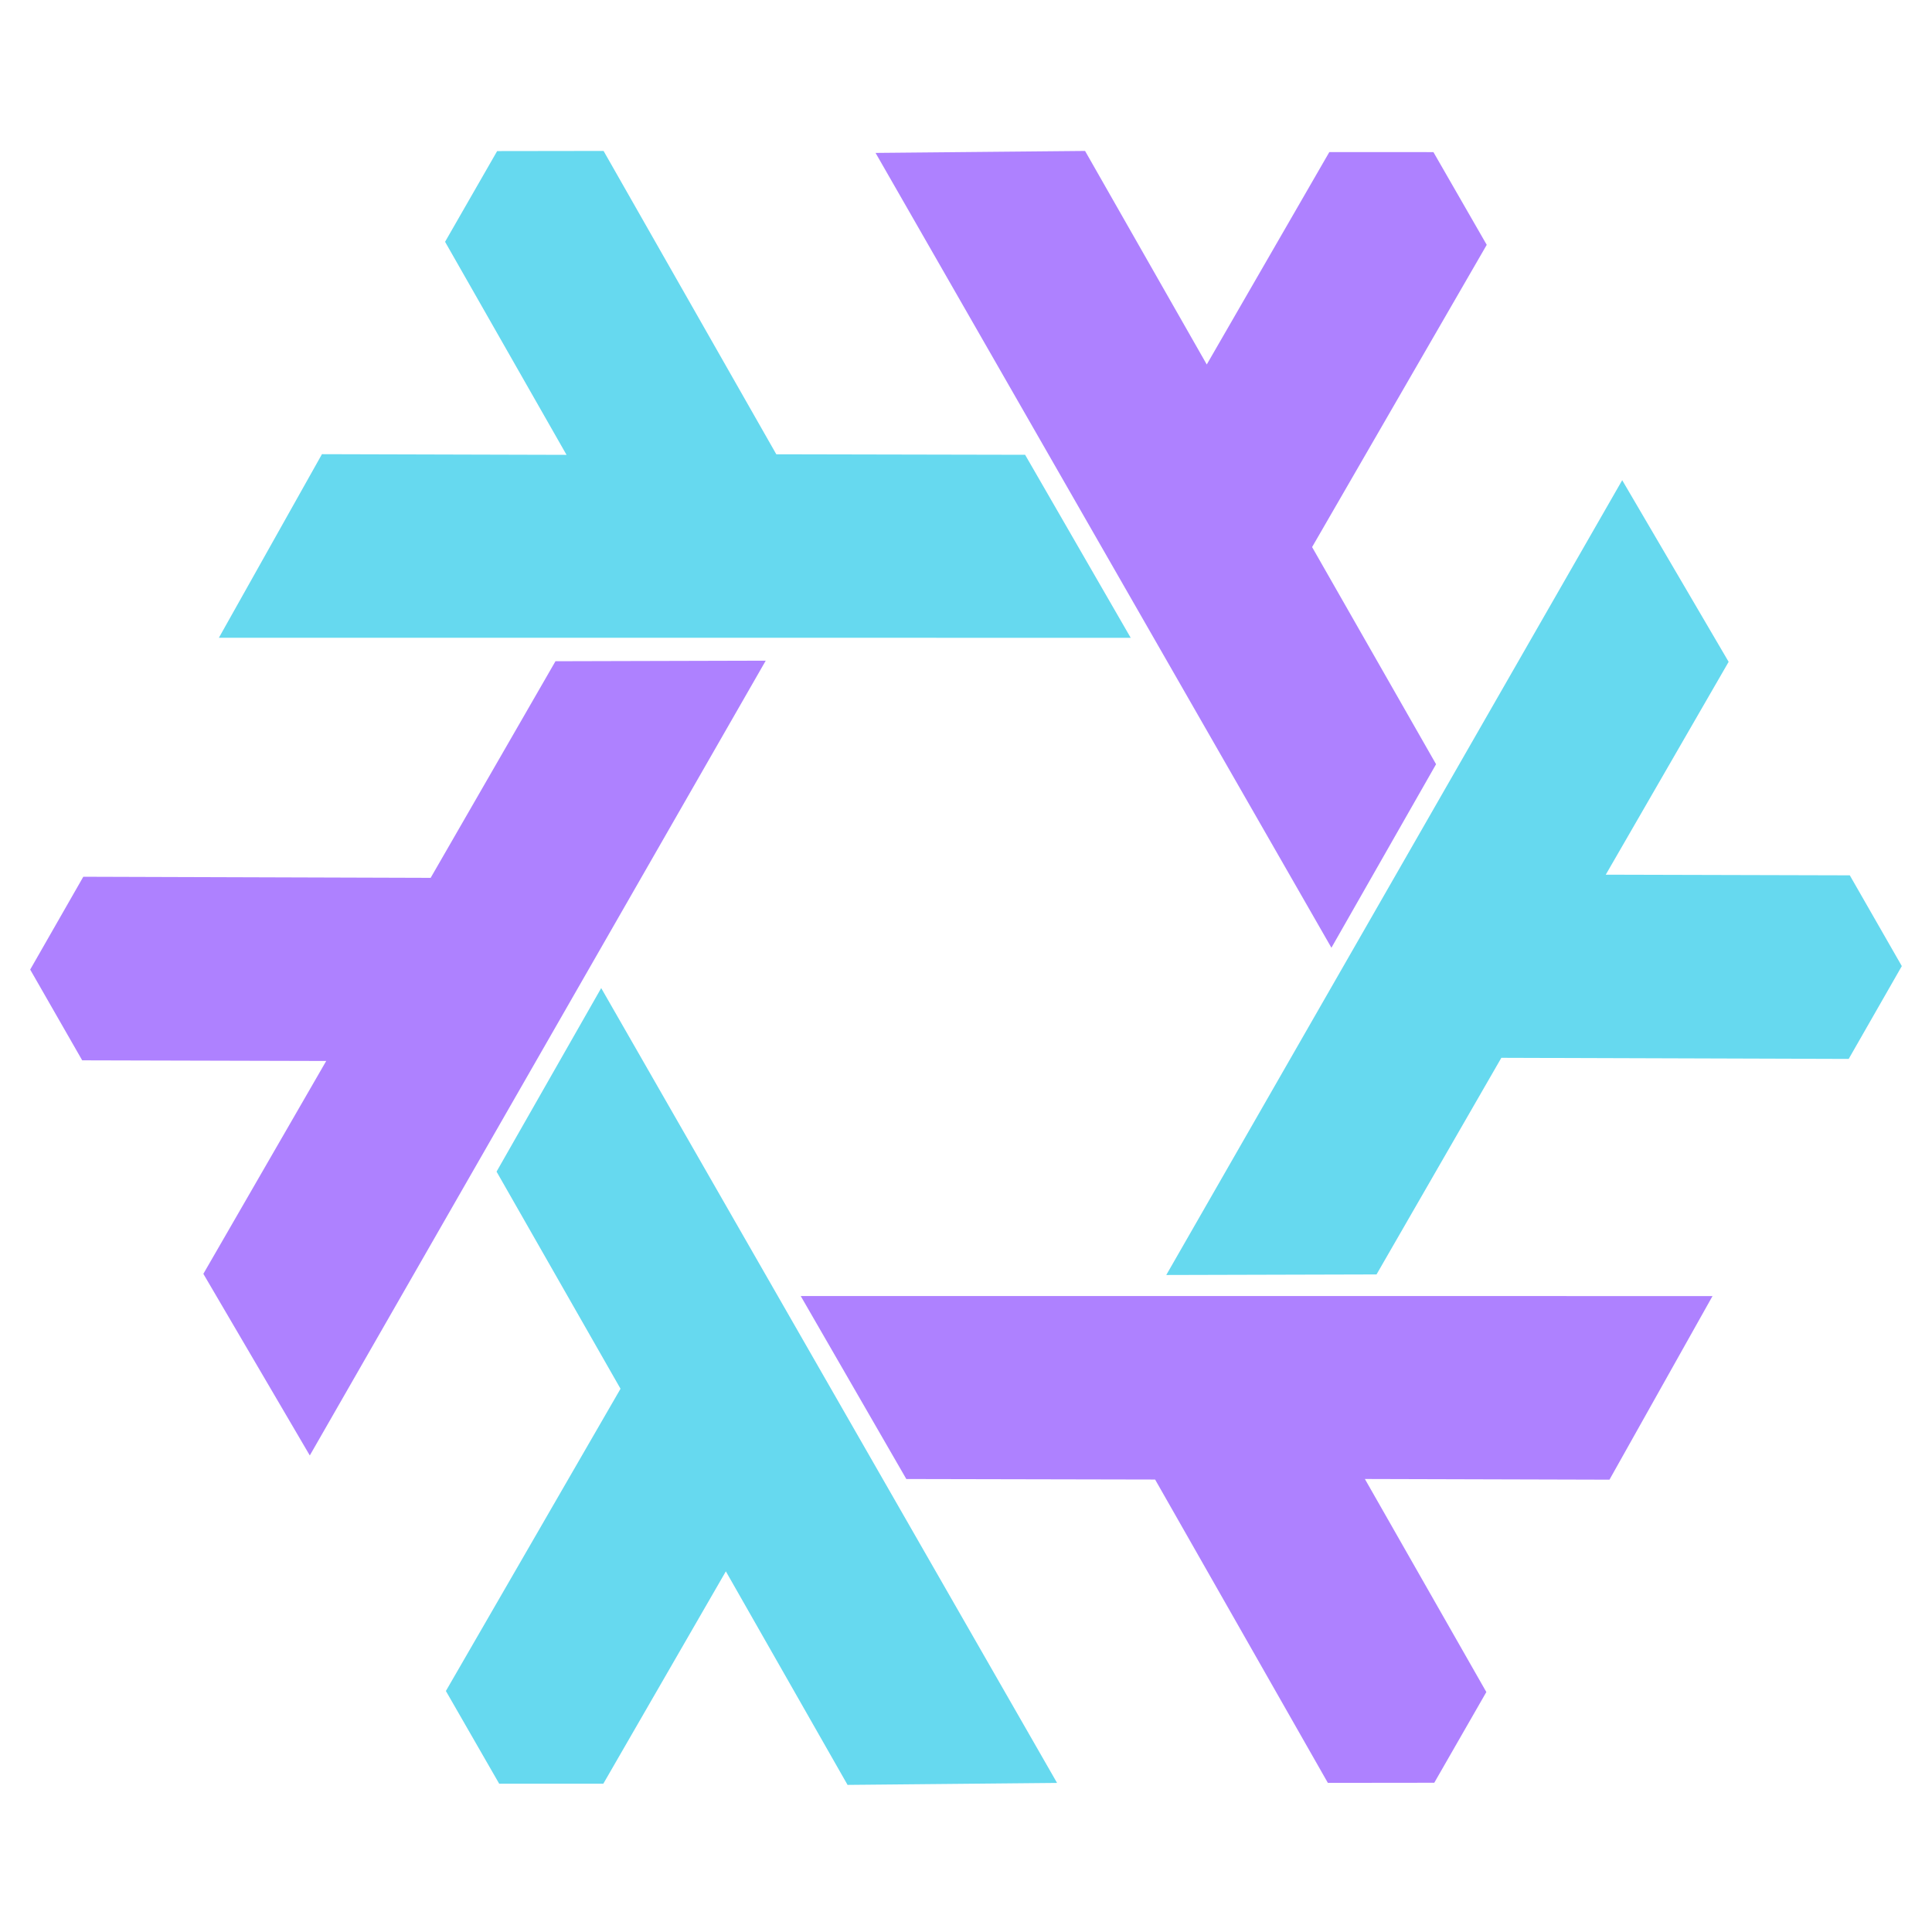
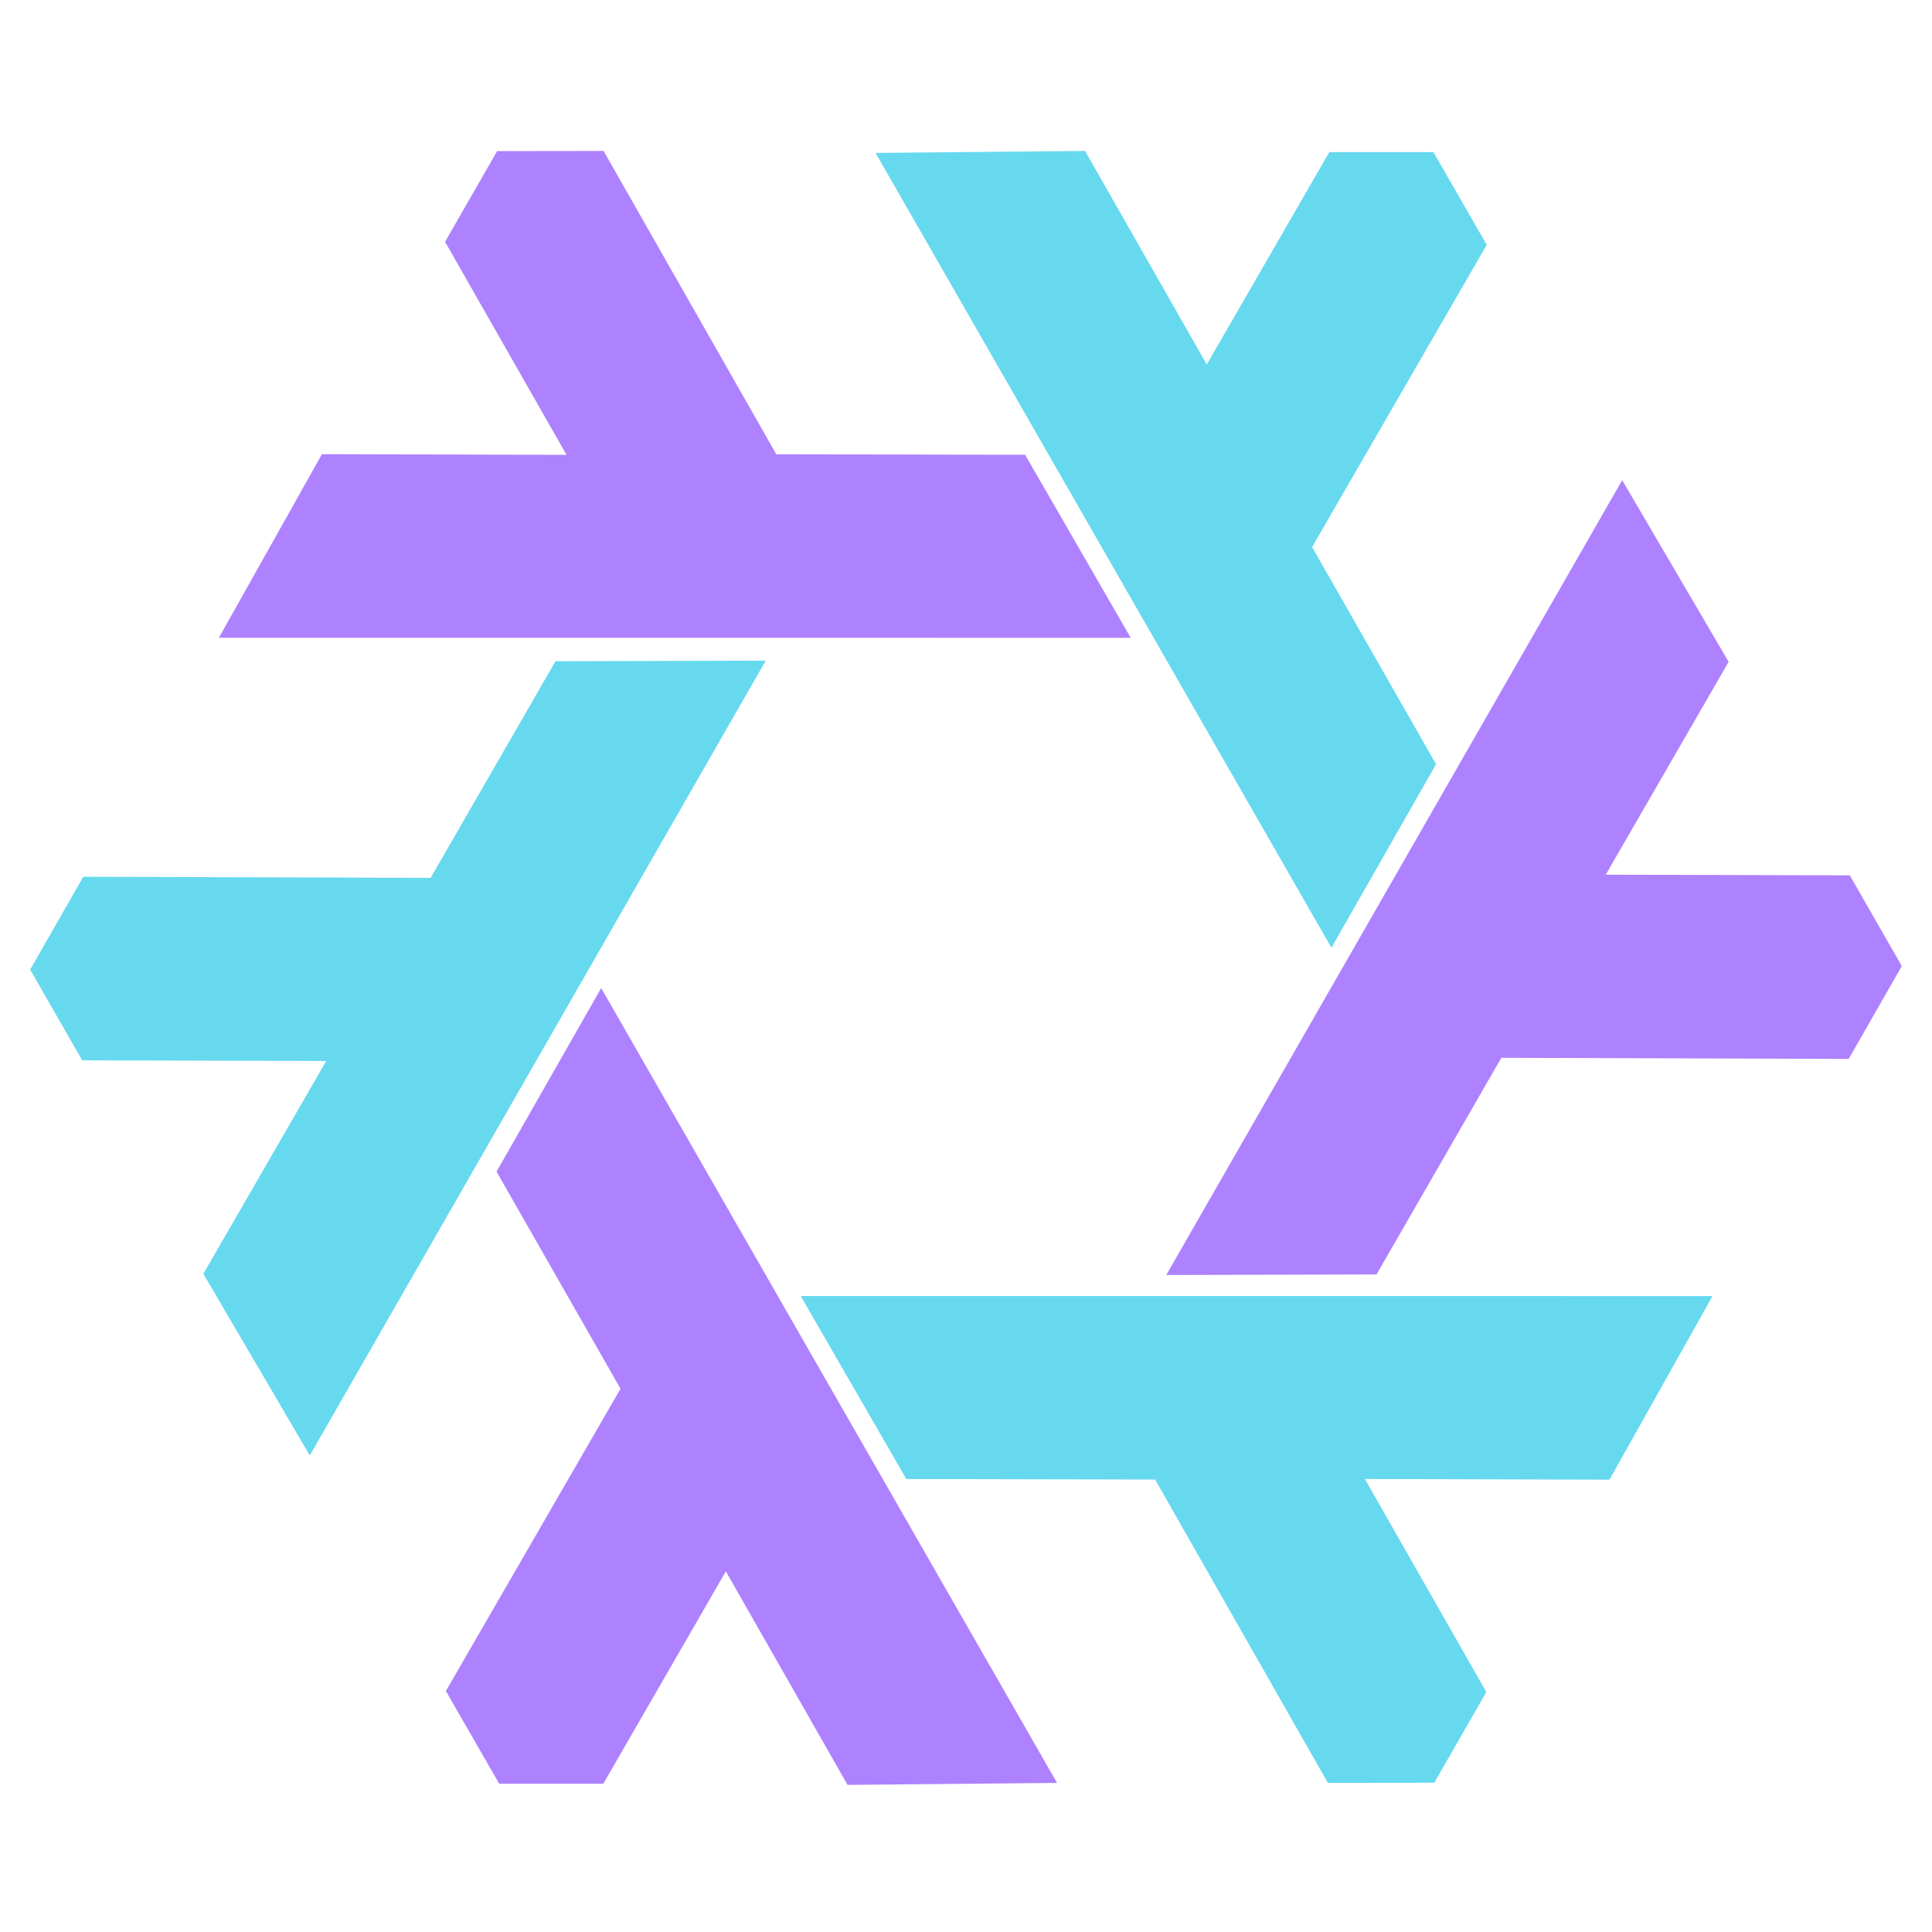
<svg xmlns="http://www.w3.org/2000/svg" viewBox="0 0 128 128">
-   <path fill="#ae81ff" d="M50.732 43.771L20.525 96.428l-7.052-12.033 8.14-14.103-16.167-.042L2 64.237l3.519-6.15 23.013.073 8.27-14.352 13.93-.037zm2.318 42.094l60.409.003-6.827 12.164-16.205-.045 8.047 14.115-3.45 6.01-7.05.008-11.445-20.097-16.483-.034-6.996-12.124zm35.16-23.074l-30.202-52.66L71.888 10l8.063 14.148 8.12-14.072 6.897.002 3.532 6.143-11.57 20.024 8.213 14.386-6.933 12.16z" clip-rule="evenodd" fill-rule="evenodd" />
-   <path fill="#66d9ef" d="M39.831 65.463l30.202 52.66-13.88.131-8.063-14.148-8.12 14.072-6.897-.002-3.532-6.143 11.57-20.024-8.213-14.386 6.933-12.16zm35.08-23.207l-60.409-.003L21.33 30.09l16.204.045-8.047-14.115 3.45-6.01 7.051-.01 11.444 20.097 16.484.034 6.996 12.124zm2.357 42.216l30.207-52.658 7.052 12.034-8.141 14.102 16.168.043L126 64.006l-3.519 6.15-23.013-.073-8.27 14.352-13.93.037z" clip-rule="evenodd" fill-rule="evenodd" />
+   <path fill="#66d9ef" d="M50.732 43.771L20.525 96.428l-7.052-12.033 8.14-14.103-16.167-.042L2 64.237l3.519-6.15 23.013.073 8.27-14.352 13.93-.037zm2.318 42.094l60.409.003-6.827 12.164-16.205-.045 8.047 14.115-3.45 6.01-7.05.008-11.445-20.097-16.483-.034-6.996-12.124zm35.16-23.074l-30.202-52.66L71.888 10l8.063 14.148 8.12-14.072 6.897.002 3.532 6.143-11.57 20.024 8.213 14.386-6.933 12.16z" clip-rule="evenodd" fill-rule="evenodd" />
+   <path fill="#ae81ff" d="M39.831 65.463l30.202 52.66-13.88.131-8.063-14.148-8.12 14.072-6.897-.002-3.532-6.143 11.57-20.024-8.213-14.386 6.933-12.16zm35.08-23.207l-60.409-.003L21.33 30.09l16.204.045-8.047-14.115 3.45-6.01 7.051-.01 11.444 20.097 16.484.034 6.996 12.124zm2.357 42.216l30.207-52.658 7.052 12.034-8.141 14.102 16.168.043L126 64.006l-3.519 6.15-23.013-.073-8.27 14.352-13.93.037z" clip-rule="evenodd" fill-rule="evenodd" />
</svg>
